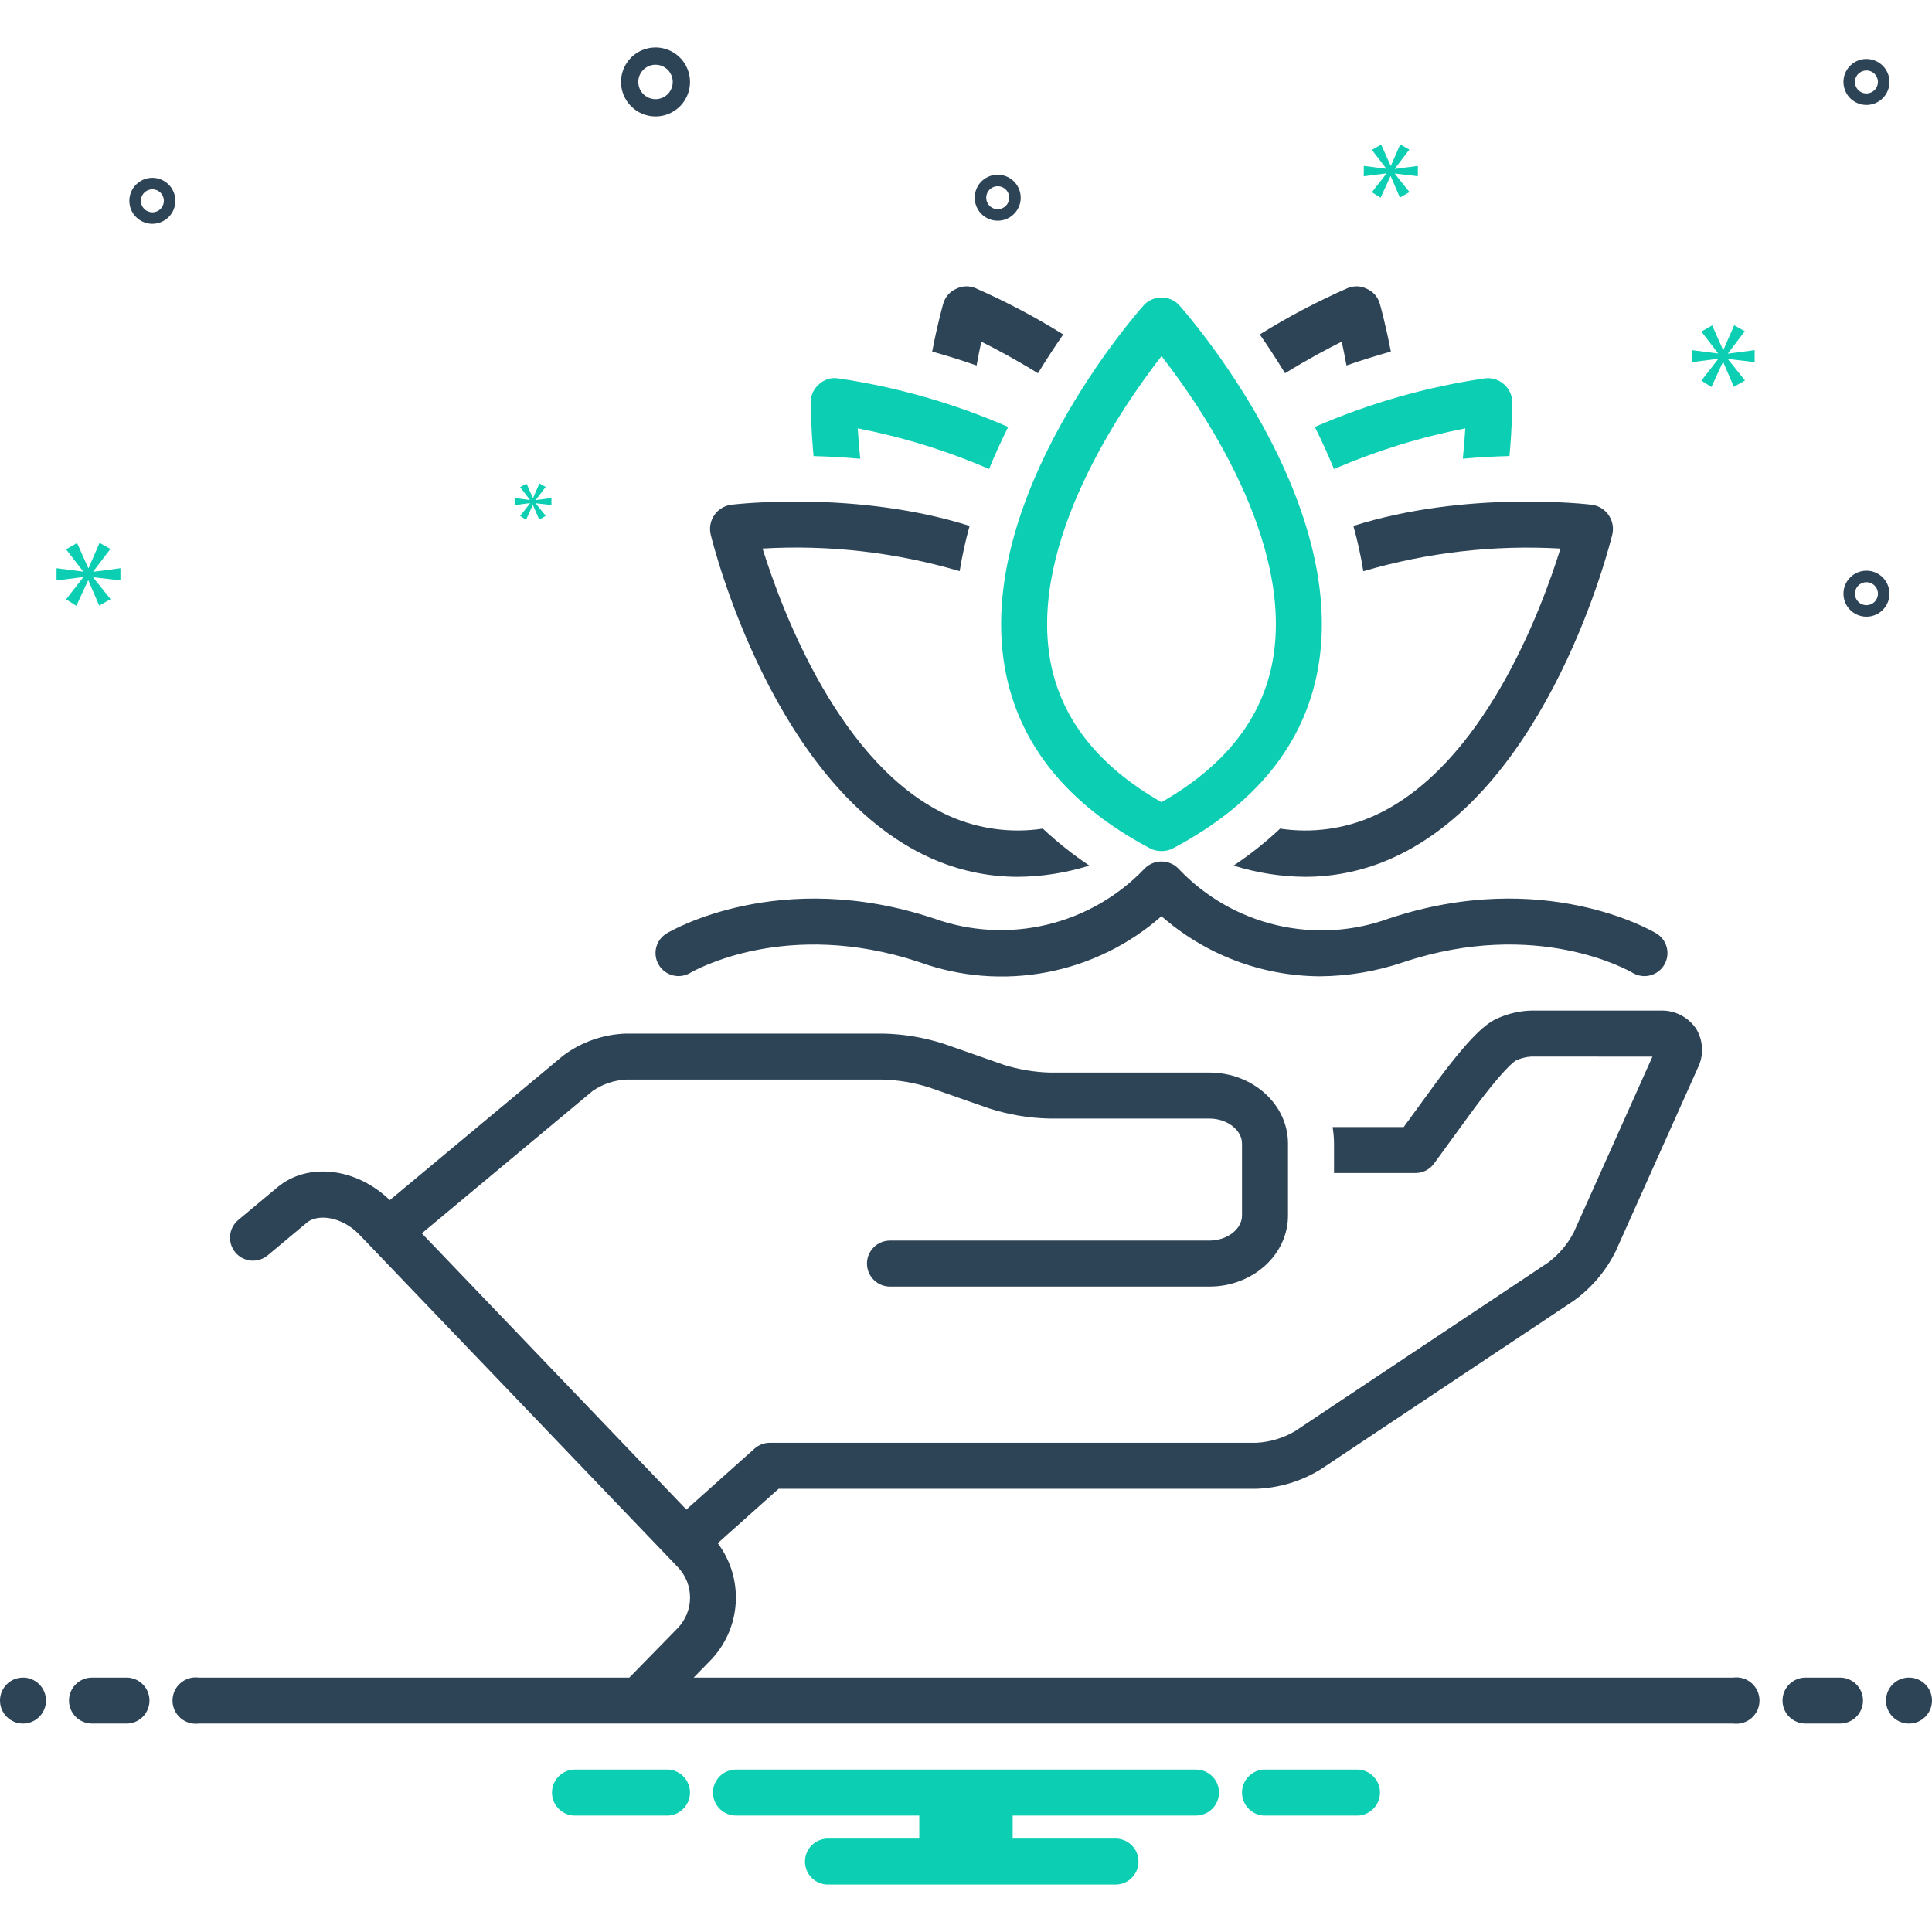
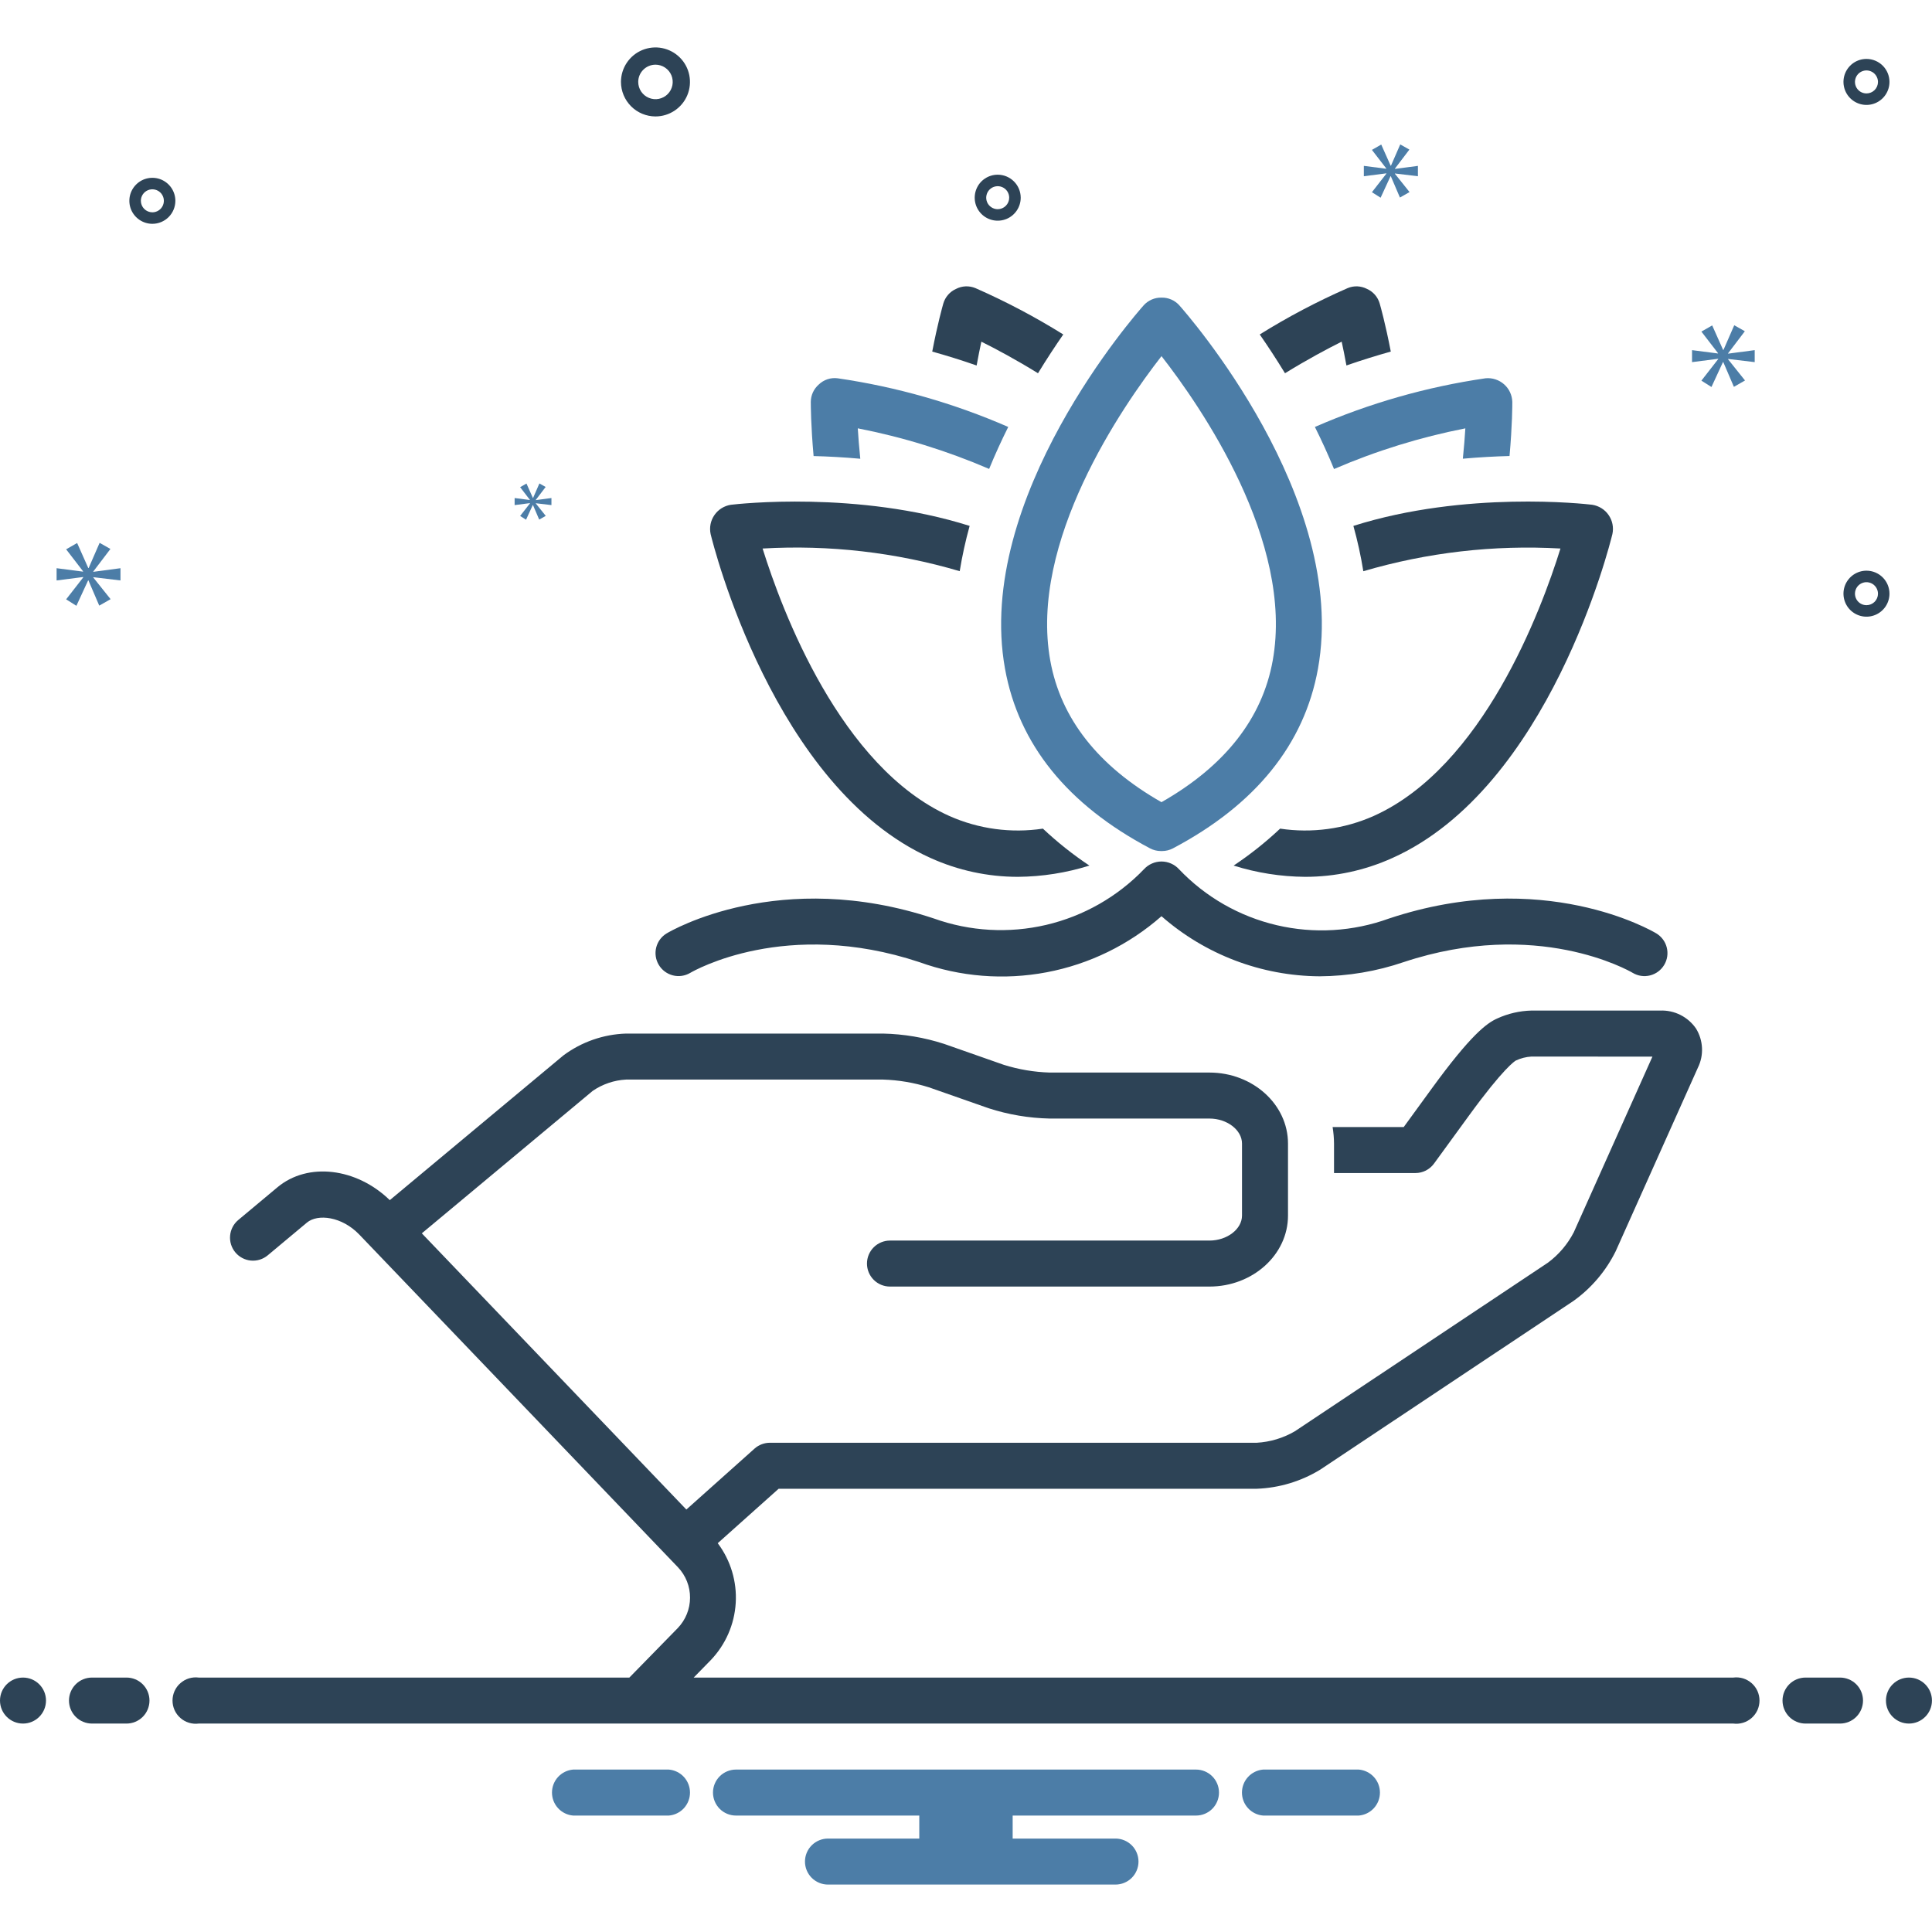
<svg xmlns="http://www.w3.org/2000/svg" width="78" height="78" viewBox="0 0 78 78" fill="none">
-   <path d="M29.508 20.379C29.375 20.398 29.247 20.445 29.132 20.517C29.017 20.588 28.919 20.681 28.842 20.792C28.765 20.903 28.712 21.029 28.685 21.161C28.659 21.293 28.66 21.43 28.688 21.561C28.789 21.978 31.235 31.795 37.565 34.638C38.675 35.141 39.88 35.401 41.099 35.4C42.076 35.392 43.047 35.239 43.98 34.946C43.314 34.502 42.686 34.003 42.103 33.454C40.822 33.646 39.513 33.47 38.329 32.945C33.924 30.97 31.564 24.637 30.786 22.145C33.472 21.989 36.164 22.298 38.744 23.059C38.844 22.443 38.978 21.833 39.145 21.232C34.62 19.801 29.791 20.345 29.508 20.379Z" fill="#2D4356" />
-   <path d="M55.459 32.943C54.275 33.47 52.964 33.647 51.682 33.454C51.099 34.003 50.471 34.502 49.805 34.946C50.738 35.239 51.709 35.392 52.687 35.4C53.905 35.401 55.11 35.141 56.22 34.638C62.55 31.795 64.996 21.978 65.097 21.561C65.126 21.43 65.126 21.293 65.1 21.161C65.074 21.029 65.02 20.903 64.943 20.792C64.867 20.682 64.768 20.588 64.653 20.517C64.538 20.445 64.41 20.398 64.277 20.379C63.994 20.345 59.165 19.801 54.64 21.232C54.808 21.834 54.942 22.445 55.041 23.062C57.622 22.303 60.314 21.993 63 22.146C62.225 24.637 59.87 30.962 55.459 32.943Z" fill="#2D4356" />
-   <path d="M46.891 12.016C46.756 12.013 46.622 12.039 46.498 12.093C46.375 12.146 46.264 12.226 46.174 12.326C45.894 12.64 39.33 20.096 40.575 26.998C41.125 30.049 43.096 32.489 46.433 34.252C46.567 34.322 46.715 34.359 46.867 34.359H46.918C47.069 34.359 47.218 34.322 47.352 34.252C50.689 32.489 52.66 30.049 53.21 26.998C54.455 20.096 47.891 12.64 47.611 12.326C47.521 12.225 47.409 12.145 47.285 12.092C47.16 12.038 47.026 12.012 46.891 12.016ZM51.383 26.669C50.961 29.007 49.451 30.929 46.892 32.386C44.335 30.929 42.826 29.009 42.403 26.673C41.534 21.868 45.312 16.409 46.893 14.378C48.475 16.406 52.251 21.855 51.383 26.669Z" fill="#0BCEB2" />
-   <path d="M26.596 38.953C26.721 39.164 26.926 39.317 27.164 39.378C27.402 39.439 27.654 39.403 27.866 39.278C28.022 39.187 31.74 37.058 37.118 38.844C38.764 39.438 40.54 39.579 42.259 39.253C43.978 38.927 45.578 38.146 46.892 36.99C48.66 38.54 50.926 39.401 53.276 39.416C54.429 39.409 55.574 39.216 56.666 38.844C62.046 37.057 65.763 39.187 65.915 39.276C66.127 39.403 66.379 39.44 66.618 39.38C66.857 39.32 67.062 39.167 67.188 38.956C67.315 38.745 67.352 38.492 67.292 38.254C67.233 38.015 67.08 37.81 66.869 37.683C66.686 37.573 62.303 35.015 56.081 37.081C54.627 37.611 53.05 37.705 51.544 37.352C50.037 36.999 48.666 36.214 47.6 35.093C47.51 34.995 47.401 34.916 47.279 34.862C47.157 34.809 47.026 34.781 46.892 34.781C46.759 34.781 46.628 34.809 46.506 34.862C46.384 34.916 46.275 34.995 46.185 35.093C45.114 36.206 43.743 36.987 42.238 37.339C40.733 37.692 39.159 37.603 37.704 37.081C31.482 35.015 27.099 37.573 26.916 37.683C26.705 37.809 26.553 38.014 26.493 38.252C26.433 38.49 26.47 38.742 26.596 38.953Z" fill="#2D4356" />
-   <path d="M38.594 11.665C38.471 11.72 38.361 11.801 38.273 11.903C38.185 12.005 38.12 12.125 38.082 12.254C38.052 12.359 37.848 13.083 37.635 14.194C38.196 14.351 38.799 14.536 39.427 14.756C39.493 14.394 39.559 14.069 39.618 13.794C40.202 14.085 41.007 14.514 41.905 15.069C42.255 14.496 42.601 13.97 42.925 13.503C41.789 12.795 40.604 12.17 39.379 11.632C39.254 11.58 39.118 11.556 38.983 11.561C38.847 11.567 38.715 11.602 38.594 11.665Z" fill="#2D4356" />
-   <path d="M55.191 11.664C55.07 11.602 54.938 11.567 54.803 11.561C54.667 11.556 54.533 11.58 54.408 11.632C53.182 12.17 51.997 12.795 50.861 13.503C51.186 13.97 51.531 14.496 51.881 15.069C52.78 14.514 53.585 14.085 54.169 13.794C54.229 14.069 54.295 14.393 54.361 14.755C54.989 14.536 55.591 14.351 56.152 14.194C55.938 13.083 55.734 12.359 55.704 12.254C55.667 12.124 55.602 12.004 55.513 11.902C55.424 11.8 55.314 11.719 55.191 11.664Z" fill="#2D4356" />
-   <path d="M33.051 15.528C32.952 15.614 32.872 15.721 32.817 15.841C32.762 15.961 32.733 16.092 32.733 16.224C32.732 16.34 32.734 17.176 32.845 18.413C33.429 18.428 34.062 18.462 34.73 18.522C34.682 18.054 34.65 17.636 34.629 17.293C36.451 17.648 38.228 18.198 39.932 18.933C40.172 18.346 40.432 17.78 40.703 17.238C38.504 16.279 36.187 15.618 33.813 15.273C33.675 15.255 33.535 15.269 33.403 15.313C33.271 15.357 33.151 15.431 33.051 15.528Z" fill="#0BCEB2" />
-   <path d="M59.974 15.272C57.6 15.618 55.283 16.279 53.084 17.238C53.355 17.782 53.616 18.348 53.856 18.936C55.56 18.202 57.337 17.651 59.158 17.294C59.137 17.637 59.105 18.053 59.058 18.52C59.726 18.459 60.358 18.426 60.942 18.411C61.053 17.175 61.055 16.34 61.054 16.224C61.05 16.089 61.018 15.957 60.961 15.834C60.904 15.712 60.822 15.603 60.72 15.514C60.619 15.425 60.501 15.358 60.372 15.316C60.244 15.274 60.108 15.26 59.974 15.272Z" fill="#0BCEB2" />
-   <path d="M26.465 4.701C26.741 4.701 27.01 4.619 27.239 4.466C27.468 4.313 27.646 4.096 27.752 3.841C27.857 3.587 27.885 3.306 27.831 3.036C27.777 2.766 27.645 2.518 27.45 2.323C27.255 2.128 27.007 1.996 26.737 1.942C26.467 1.888 26.187 1.916 25.932 2.021C25.678 2.127 25.46 2.305 25.307 2.534C25.154 2.763 25.072 3.033 25.072 3.308C25.073 3.677 25.22 4.031 25.481 4.292C25.742 4.554 26.096 4.7 26.465 4.701ZM26.465 2.612C26.603 2.612 26.738 2.652 26.852 2.729C26.967 2.805 27.056 2.914 27.108 3.042C27.161 3.169 27.175 3.309 27.148 3.444C27.121 3.579 27.055 3.703 26.958 3.8C26.86 3.898 26.736 3.964 26.601 3.991C26.466 4.018 26.326 4.004 26.199 3.951C26.071 3.899 25.963 3.809 25.886 3.695C25.809 3.58 25.769 3.446 25.769 3.308C25.769 3.123 25.842 2.946 25.973 2.816C26.103 2.685 26.28 2.612 26.465 2.612Z" fill="#2D4356" />
+   <path d="M29.51 20.379C29.377 20.399 29.249 20.446 29.134 20.517C29.02 20.588 28.921 20.682 28.844 20.793C28.767 20.904 28.714 21.029 28.687 21.161C28.661 21.294 28.662 21.43 28.69 21.562C28.791 21.978 31.237 31.795 37.567 34.638C38.677 35.141 39.882 35.401 41.1 35.4C42.078 35.392 43.05 35.239 43.982 34.946C43.316 34.502 42.688 34.003 42.105 33.454C40.824 33.647 39.515 33.47 38.331 32.945C33.926 30.97 31.566 24.637 30.788 22.145C33.474 21.989 36.166 22.299 38.746 23.06C38.846 22.444 38.98 21.834 39.147 21.232C34.622 19.802 29.793 20.345 29.51 20.379Z" fill="#2D4356" />
+   <path d="M55.459 32.943C54.275 33.469 52.964 33.647 51.682 33.454C51.099 34.003 50.471 34.502 49.805 34.946C50.738 35.239 51.709 35.392 52.687 35.4C53.905 35.401 55.11 35.141 56.22 34.637C62.55 31.794 64.996 21.978 65.097 21.561C65.126 21.429 65.126 21.293 65.1 21.161C65.074 21.028 65.02 20.903 64.943 20.792C64.867 20.681 64.768 20.587 64.653 20.516C64.538 20.445 64.41 20.398 64.277 20.378C63.994 20.344 59.165 19.801 54.64 21.232C54.808 21.834 54.942 22.445 55.041 23.062C57.622 22.303 60.314 21.992 63 22.145C62.225 24.637 59.87 30.962 55.459 32.943Z" fill="#2D4356" />
+   <path d="M46.891 12.016C46.756 12.013 46.622 12.039 46.498 12.093C46.375 12.146 46.264 12.226 46.174 12.326C45.894 12.64 39.33 20.096 40.575 26.999C41.125 30.049 43.096 32.49 46.433 34.252C46.567 34.322 46.715 34.359 46.867 34.359H46.918C47.069 34.359 47.218 34.322 47.352 34.252C50.689 32.49 52.66 30.049 53.21 26.999C54.455 20.096 47.891 12.64 47.611 12.326C47.521 12.225 47.409 12.145 47.285 12.092C47.16 12.038 47.026 12.012 46.891 12.016ZM51.383 26.669C50.961 29.008 49.451 30.929 46.892 32.386C44.335 30.93 42.826 29.01 42.403 26.673C41.534 21.868 45.312 16.409 46.893 14.378C48.475 16.406 52.251 21.855 51.383 26.669Z" fill="#4C7DA7" />
+   <path d="M26.596 38.953C26.721 39.164 26.926 39.317 27.164 39.378C27.402 39.439 27.654 39.403 27.866 39.278C28.022 39.187 31.74 37.058 37.118 38.844C38.764 39.438 40.54 39.579 42.259 39.253C43.978 38.927 45.578 38.146 46.892 36.99C48.66 38.54 50.926 39.401 53.276 39.416C54.429 39.409 55.574 39.216 56.666 38.844C62.046 37.057 65.763 39.187 65.915 39.276C66.127 39.403 66.379 39.44 66.618 39.38C66.857 39.32 67.062 39.167 67.188 38.956C67.315 38.745 67.352 38.493 67.292 38.254C67.233 38.015 67.08 37.81 66.869 37.683C66.686 37.573 62.303 35.015 56.081 37.082C54.627 37.611 53.05 37.706 51.544 37.352C50.037 36.999 48.666 36.214 47.6 35.093C47.51 34.995 47.401 34.916 47.279 34.863C47.157 34.809 47.026 34.781 46.892 34.781C46.759 34.781 46.628 34.809 46.506 34.863C46.384 34.916 46.275 34.995 46.185 35.093C45.114 36.206 43.743 36.987 42.238 37.34C40.733 37.692 39.159 37.603 37.704 37.082C31.482 35.015 27.099 37.574 26.916 37.683C26.705 37.809 26.553 38.014 26.493 38.252C26.433 38.49 26.47 38.742 26.596 38.953Z" fill="#2D4356" />
+   <path d="M38.596 11.665C38.473 11.72 38.363 11.801 38.275 11.903C38.187 12.005 38.122 12.124 38.084 12.254C38.054 12.359 37.85 13.083 37.637 14.194C38.198 14.351 38.801 14.536 39.429 14.756C39.495 14.394 39.56 14.069 39.62 13.794C40.204 14.085 41.009 14.514 41.907 15.069C42.257 14.496 42.603 13.97 42.927 13.503C41.791 12.795 40.606 12.17 39.381 11.632C39.255 11.58 39.12 11.556 38.985 11.561C38.849 11.567 38.717 11.602 38.596 11.665Z" fill="#2D4356" />
+   <path d="M55.189 11.664C55.068 11.602 54.936 11.567 54.801 11.561C54.666 11.556 54.531 11.58 54.406 11.633C53.18 12.17 51.995 12.795 50.859 13.503C51.184 13.971 51.529 14.496 51.879 15.069C52.778 14.514 53.584 14.085 54.167 13.794C54.227 14.069 54.293 14.393 54.359 14.755C54.987 14.536 55.589 14.351 56.15 14.194C55.936 13.083 55.733 12.359 55.702 12.254C55.665 12.124 55.599 12.004 55.511 11.902C55.422 11.8 55.312 11.719 55.189 11.664Z" fill="#2D4356" />
+   <path d="M33.053 15.527C32.954 15.614 32.874 15.721 32.819 15.841C32.764 15.961 32.735 16.091 32.734 16.224C32.734 16.34 32.736 17.176 32.847 18.412C33.431 18.427 34.063 18.461 34.732 18.521C34.684 18.054 34.652 17.636 34.631 17.293C36.453 17.648 38.23 18.198 39.934 18.932C40.174 18.346 40.434 17.78 40.705 17.237C38.506 16.278 36.189 15.617 33.815 15.272C33.677 15.255 33.537 15.268 33.405 15.312C33.273 15.357 33.153 15.43 33.053 15.527Z" fill="#4C7DA7" />
+   <path d="M59.976 15.272C57.602 15.617 55.285 16.278 53.086 17.237C53.357 17.781 53.618 18.348 53.858 18.936C55.562 18.201 57.339 17.651 59.16 17.294C59.139 17.637 59.107 18.053 59.059 18.519C59.728 18.459 60.36 18.426 60.944 18.41C61.055 17.175 61.057 16.34 61.056 16.224C61.052 16.089 61.02 15.956 60.963 15.834C60.906 15.712 60.824 15.603 60.722 15.514C60.621 15.425 60.503 15.357 60.374 15.316C60.246 15.274 60.111 15.259 59.976 15.272Z" fill="#4C7DA7" />
+   <path d="M26.463 4.701C26.739 4.701 27.008 4.619 27.237 4.466C27.466 4.313 27.645 4.095 27.75 3.841C27.855 3.586 27.883 3.306 27.829 3.036C27.776 2.766 27.643 2.518 27.448 2.323C27.253 2.128 27.005 1.996 26.735 1.942C26.465 1.888 26.185 1.916 25.93 2.021C25.676 2.126 25.458 2.305 25.305 2.534C25.152 2.763 25.07 3.032 25.07 3.308C25.071 3.677 25.218 4.031 25.479 4.292C25.74 4.553 26.094 4.7 26.463 4.701ZM26.463 2.611C26.601 2.611 26.736 2.652 26.85 2.729C26.965 2.805 27.054 2.914 27.107 3.041C27.159 3.169 27.173 3.309 27.146 3.444C27.119 3.579 27.053 3.703 26.956 3.8C26.858 3.898 26.734 3.964 26.599 3.991C26.464 4.018 26.324 4.004 26.197 3.951C26.069 3.899 25.961 3.809 25.884 3.695C25.808 3.58 25.767 3.446 25.767 3.308C25.767 3.123 25.84 2.946 25.971 2.816C26.102 2.685 26.279 2.612 26.463 2.611Z" fill="#2D4356" />
  <path d="M75.354 23.04C75.171 23.04 74.991 23.095 74.838 23.197C74.686 23.299 74.567 23.444 74.496 23.613C74.426 23.783 74.408 23.97 74.444 24.15C74.48 24.33 74.568 24.495 74.698 24.625C74.828 24.755 74.993 24.843 75.173 24.879C75.353 24.915 75.54 24.897 75.71 24.826C75.879 24.756 76.024 24.637 76.126 24.485C76.228 24.332 76.283 24.152 76.283 23.969C76.283 23.722 76.185 23.486 76.011 23.312C75.837 23.138 75.6 23.04 75.354 23.04ZM75.354 24.433C75.263 24.433 75.173 24.406 75.096 24.355C75.02 24.304 74.96 24.231 74.925 24.146C74.89 24.061 74.881 23.968 74.899 23.878C74.917 23.788 74.961 23.705 75.026 23.64C75.091 23.575 75.174 23.531 75.264 23.513C75.354 23.495 75.447 23.505 75.532 23.54C75.617 23.575 75.689 23.634 75.74 23.711C75.791 23.787 75.819 23.877 75.819 23.969C75.819 24.092 75.77 24.21 75.683 24.297C75.596 24.384 75.477 24.433 75.354 24.433Z" fill="#2D4356" />
-   <path d="M40.28 7.053C40.096 7.053 39.917 7.108 39.764 7.21C39.611 7.312 39.492 7.457 39.422 7.627C39.352 7.796 39.334 7.983 39.369 8.163C39.405 8.343 39.494 8.509 39.623 8.638C39.753 8.768 39.919 8.857 40.099 8.893C40.279 8.928 40.466 8.91 40.636 8.84C40.805 8.769 40.95 8.65 41.052 8.498C41.154 8.345 41.209 8.166 41.209 7.982C41.208 7.736 41.111 7.5 40.936 7.326C40.762 7.151 40.526 7.054 40.28 7.053ZM40.28 8.446C40.188 8.446 40.099 8.419 40.022 8.368C39.946 8.317 39.886 8.244 39.851 8.16C39.816 8.075 39.807 7.981 39.825 7.891C39.843 7.801 39.887 7.718 39.952 7.654C40.017 7.589 40.099 7.544 40.19 7.526C40.28 7.509 40.373 7.518 40.458 7.553C40.543 7.588 40.615 7.648 40.666 7.724C40.717 7.8 40.744 7.89 40.744 7.982C40.744 8.105 40.695 8.223 40.608 8.31C40.521 8.397 40.403 8.446 40.28 8.446Z" fill="#2D4356" />
-   <path d="M75.354 2.379C75.171 2.379 74.991 2.434 74.838 2.536C74.686 2.638 74.567 2.783 74.496 2.953C74.426 3.122 74.408 3.309 74.444 3.489C74.48 3.669 74.568 3.835 74.698 3.965C74.828 4.094 74.993 4.183 75.173 4.219C75.353 4.255 75.54 4.236 75.71 4.166C75.879 4.096 76.024 3.977 76.126 3.824C76.228 3.671 76.283 3.492 76.283 3.308C76.283 3.062 76.185 2.826 76.011 2.652C75.837 2.478 75.6 2.38 75.354 2.379ZM75.354 3.772C75.263 3.772 75.173 3.745 75.096 3.694C75.02 3.643 74.96 3.571 74.925 3.486C74.89 3.401 74.881 3.308 74.899 3.217C74.917 3.127 74.961 3.045 75.026 2.98C75.091 2.915 75.174 2.871 75.264 2.853C75.354 2.835 75.447 2.844 75.532 2.879C75.617 2.914 75.689 2.974 75.74 3.05C75.791 3.126 75.819 3.216 75.819 3.308C75.819 3.431 75.77 3.549 75.683 3.636C75.596 3.723 75.477 3.772 75.354 3.772Z" fill="#2D4356" />
-   <path d="M7.08 8.107C7.08 7.924 7.025 7.744 6.923 7.591C6.821 7.439 6.676 7.32 6.507 7.249C6.337 7.179 6.15 7.161 5.97 7.196C5.79 7.232 5.624 7.321 5.495 7.451C5.365 7.58 5.276 7.746 5.24 7.926C5.205 8.106 5.223 8.293 5.293 8.463C5.364 8.632 5.483 8.777 5.635 8.879C5.788 8.981 5.968 9.036 6.151 9.036C6.397 9.035 6.633 8.938 6.808 8.763C6.982 8.589 7.08 8.353 7.08 8.107ZM5.687 8.107C5.687 8.015 5.714 7.926 5.765 7.849C5.816 7.773 5.889 7.713 5.974 7.678C6.058 7.643 6.152 7.634 6.242 7.652C6.332 7.67 6.415 7.714 6.48 7.779C6.544 7.844 6.589 7.927 6.607 8.017C6.625 8.107 6.615 8.2 6.58 8.285C6.545 8.37 6.486 8.442 6.409 8.493C6.333 8.544 6.243 8.571 6.151 8.571C6.028 8.571 5.91 8.522 5.823 8.435C5.736 8.348 5.687 8.23 5.687 8.107Z" fill="#2D4356" />
-   <path d="M3.766 23.071L4.456 22.163L4.02 21.916L3.577 22.932H3.562L3.112 21.923L2.668 22.177L3.352 23.063V23.078L2.283 22.94V23.434L3.358 23.296V23.31L2.668 24.197L3.082 24.458L3.555 23.434H3.569L4.005 24.451L4.463 24.189L3.766 23.318V23.303L4.862 23.434V22.94L3.766 23.085V23.071Z" fill="#0BCEB2" />
-   <path d="M21.397 20.321L20.999 20.831L21.238 20.982L21.509 20.392H21.518L21.769 20.977L22.033 20.827L21.631 20.325V20.317L22.263 20.392V20.107L21.631 20.191V20.183L22.029 19.66L21.777 19.518L21.522 20.103H21.514L21.255 19.522L20.999 19.668L21.392 20.179V20.187L20.777 20.107V20.392L21.397 20.312V20.321Z" fill="#0BCEB2" />
-   <path d="M70.84 14.62V14.136L69.765 14.278V14.264L70.442 13.373L70.014 13.131L69.579 14.128H69.565L69.124 13.138L68.689 13.387L69.358 14.257V14.271L68.311 14.136V14.62L69.365 14.485V14.499L68.689 15.368L69.094 15.625L69.558 14.62H69.572L70 15.618L70.449 15.361L69.765 14.506V14.492L70.84 14.62Z" fill="#0BCEB2" />
-   <path d="M56.315 6.808L56.899 6.039L56.53 5.831L56.155 6.691H56.143L55.762 5.837L55.386 6.052L55.965 6.802V6.814L55.06 6.697V7.115L55.971 6.999V7.011L55.386 7.761L55.737 7.982L56.137 7.115H56.149L56.517 7.976L56.905 7.755L56.315 7.017V7.005L57.243 7.115V6.697L56.315 6.82V6.808Z" fill="#0BCEB2" />
+   <path d="M40.28 7.053C40.096 7.053 39.917 7.107 39.764 7.209C39.611 7.311 39.492 7.456 39.422 7.626C39.352 7.796 39.334 7.982 39.369 8.162C39.405 8.343 39.494 8.508 39.623 8.638C39.753 8.768 39.919 8.856 40.099 8.892C40.279 8.928 40.466 8.909 40.636 8.839C40.805 8.769 40.95 8.65 41.052 8.497C41.154 8.344 41.209 8.165 41.209 7.981C41.208 7.735 41.111 7.499 40.936 7.325C40.762 7.151 40.526 7.053 40.28 7.053ZM40.28 8.446C40.188 8.446 40.099 8.418 40.022 8.367C39.946 8.316 39.886 8.244 39.851 8.159C39.816 8.074 39.807 7.981 39.825 7.891C39.843 7.801 39.887 7.718 39.952 7.653C40.017 7.588 40.099 7.544 40.19 7.526C40.28 7.508 40.373 7.517 40.458 7.552C40.543 7.588 40.615 7.647 40.666 7.723C40.717 7.8 40.744 7.889 40.744 7.981C40.744 8.104 40.695 8.222 40.608 8.309C40.521 8.397 40.403 8.445 40.28 8.446Z" fill="#2D4356" />
+   <path d="M75.354 2.379C75.171 2.379 74.991 2.433 74.838 2.535C74.686 2.637 74.567 2.782 74.496 2.952C74.426 3.122 74.408 3.309 74.444 3.489C74.48 3.669 74.568 3.834 74.698 3.964C74.828 4.094 74.993 4.182 75.173 4.218C75.353 4.254 75.54 4.236 75.71 4.165C75.879 4.095 76.024 3.976 76.126 3.823C76.228 3.671 76.283 3.491 76.283 3.307C76.283 3.061 76.185 2.825 76.011 2.651C75.837 2.477 75.6 2.379 75.354 2.379ZM75.354 3.772C75.263 3.772 75.173 3.745 75.096 3.694C75.02 3.643 74.96 3.57 74.925 3.485C74.89 3.4 74.881 3.307 74.899 3.217C74.917 3.127 74.961 3.044 75.026 2.979C75.091 2.914 75.174 2.87 75.264 2.852C75.354 2.834 75.447 2.843 75.532 2.879C75.617 2.914 75.689 2.973 75.74 3.05C75.791 3.126 75.819 3.216 75.819 3.307C75.819 3.431 75.77 3.549 75.683 3.636C75.596 3.723 75.477 3.772 75.354 3.772Z" fill="#2D4356" />
+   <path d="M7.08 8.107C7.08 7.924 7.025 7.744 6.923 7.591C6.821 7.439 6.676 7.32 6.507 7.249C6.337 7.179 6.15 7.161 5.97 7.197C5.79 7.232 5.624 7.321 5.495 7.451C5.365 7.581 5.276 7.746 5.24 7.926C5.205 8.106 5.223 8.293 5.293 8.463C5.364 8.632 5.483 8.777 5.635 8.879C5.788 8.981 5.968 9.036 6.151 9.036C6.397 9.036 6.633 8.938 6.808 8.764C6.982 8.589 7.08 8.353 7.08 8.107ZM5.687 8.107C5.687 8.015 5.714 7.926 5.765 7.849C5.816 7.773 5.889 7.713 5.974 7.678C6.058 7.643 6.152 7.634 6.242 7.652C6.332 7.67 6.415 7.714 6.48 7.779C6.544 7.844 6.589 7.927 6.607 8.017C6.625 8.107 6.615 8.2 6.58 8.285C6.545 8.37 6.486 8.442 6.409 8.493C6.333 8.544 6.243 8.572 6.151 8.572C6.028 8.571 5.91 8.522 5.823 8.435C5.736 8.348 5.687 8.23 5.687 8.107Z" fill="#2D4356" />
+   <path d="M3.768 23.071L4.458 22.163L4.022 21.916L3.579 22.933H3.564L3.114 21.923L2.67 22.177L3.353 23.064V23.079L2.285 22.94V23.434L3.36 23.296V23.311L2.67 24.197L3.084 24.458L3.557 23.434H3.571L4.007 24.451L4.465 24.19L3.768 23.318V23.303L4.864 23.434V22.94L3.768 23.086V23.071Z" fill="#4C7DA7" />
+   <path d="M21.397 20.321L20.999 20.831L21.238 20.982L21.509 20.392H21.518L21.769 20.977L22.033 20.827L21.631 20.325V20.317L22.263 20.392V20.107L21.631 20.191V20.183L22.029 19.66L21.777 19.518L21.522 20.103H21.514L21.255 19.522L20.999 19.668L21.392 20.179V20.187L20.777 20.107V20.392L21.397 20.312V20.321Z" fill="#4C7DA7" />
+   <path d="M70.842 14.62V14.136L69.767 14.278V14.264L70.444 13.373L70.016 13.131L69.581 14.128H69.567L69.126 13.138L68.69 13.387L69.36 14.257V14.271L68.312 14.136V14.62L69.367 14.485V14.499L68.69 15.368L69.096 15.624L69.56 14.62H69.574L70.002 15.618L70.451 15.361L69.767 14.506V14.492L70.842 14.62Z" fill="#4C7DA7" />
+   <path d="M56.317 6.807L56.901 6.039L56.532 5.83L56.157 6.69H56.145L55.764 5.836L55.388 6.052L55.967 6.801V6.813L55.062 6.697V7.115L55.972 6.998V7.01L55.388 7.76L55.739 7.982L56.139 7.115H56.151L56.519 7.975L56.907 7.754L56.317 7.016V7.004L57.245 7.115V6.697L56.317 6.819V6.807Z" fill="#4C7DA7" />
  <path d="M0.929 69.585C1.441 69.585 1.857 69.169 1.857 68.656C1.857 68.143 1.441 67.728 0.929 67.728C0.416 67.728 0 68.143 0 68.656C0 69.169 0.416 69.585 0.929 69.585Z" fill="#2D4356" />
-   <path d="M5.107 67.728H3.714C3.467 67.728 3.231 67.826 3.057 68C2.883 68.174 2.785 68.41 2.785 68.656C2.785 68.903 2.883 69.139 3.057 69.313C3.231 69.487 3.467 69.585 3.714 69.585H5.107C5.353 69.585 5.589 69.487 5.763 69.313C5.937 69.139 6.035 68.903 6.035 68.656C6.035 68.41 5.937 68.174 5.763 68C5.589 67.826 5.353 67.728 5.107 67.728Z" fill="#2D4356" />
-   <path d="M74.286 67.728H72.893C72.647 67.728 72.411 67.826 72.237 68C72.063 68.174 71.965 68.41 71.965 68.656C71.965 68.903 72.063 69.139 72.237 69.313C72.411 69.487 72.647 69.585 72.893 69.585H74.286C74.532 69.585 74.769 69.487 74.943 69.313C75.117 69.139 75.215 68.903 75.215 68.656C75.215 68.41 75.117 68.174 74.943 68C74.769 67.826 74.532 67.728 74.286 67.728Z" fill="#2D4356" />
-   <path d="M77.071 69.585C77.584 69.585 78 69.169 78 68.656C78 68.143 77.584 67.728 77.071 67.728C76.558 67.728 76.143 68.143 76.143 68.656C76.143 69.169 76.558 69.585 77.071 69.585Z" fill="#2D4356" />
-   <path d="M54.857 71.442H51C50.766 71.461 50.548 71.567 50.39 71.739C50.231 71.911 50.143 72.136 50.143 72.371C50.143 72.605 50.231 72.83 50.39 73.002C50.548 73.174 50.766 73.28 51 73.299H54.857C55.09 73.28 55.308 73.174 55.467 73.002C55.626 72.83 55.714 72.605 55.714 72.371C55.714 72.136 55.626 71.911 55.467 71.739C55.308 71.567 55.09 71.461 54.857 71.442Z" fill="#0BCEB2" />
-   <path d="M27 71.442H23.142C22.909 71.461 22.691 71.567 22.532 71.739C22.373 71.911 22.285 72.136 22.285 72.371C22.285 72.605 22.373 72.83 22.532 73.002C22.691 73.174 22.909 73.28 23.142 73.299H27C27.233 73.28 27.451 73.174 27.61 73.002C27.768 72.83 27.857 72.605 27.857 72.371C27.857 72.136 27.768 71.911 27.61 71.739C27.451 71.567 27.233 71.461 27 71.442Z" fill="#0BCEB2" />
-   <path d="M48.285 71.442H29.714C29.468 71.442 29.231 71.54 29.057 71.714C28.883 71.888 28.785 72.124 28.785 72.371C28.785 72.617 28.883 72.853 29.057 73.027C29.231 73.201 29.468 73.299 29.714 73.299H37.114V74.228H33.428C33.182 74.228 32.946 74.326 32.771 74.5C32.597 74.674 32.499 74.91 32.499 75.156C32.499 75.403 32.597 75.639 32.771 75.813C32.946 75.987 33.182 76.085 33.428 76.085H45.035C45.281 76.085 45.518 75.987 45.692 75.813C45.866 75.639 45.964 75.403 45.964 75.156C45.964 74.91 45.866 74.674 45.692 74.5C45.518 74.326 45.281 74.228 45.035 74.228H40.884V73.299H48.285C48.531 73.299 48.768 73.201 48.942 73.027C49.116 72.853 49.214 72.617 49.214 72.371C49.214 72.124 49.116 71.888 48.942 71.714C48.768 71.54 48.531 71.442 48.285 71.442Z" fill="#0BCEB2" />
-   <path d="M69.978 67.728H28.006L28.691 67.027C29.292 66.402 29.651 65.583 29.703 64.718C29.756 63.852 29.498 62.996 28.977 62.302L31.436 60.105H50.738C51.645 60.072 52.529 59.806 53.303 59.332L63.524 52.523C64.25 52.004 64.836 51.313 65.231 50.513L68.547 43.108C68.67 42.859 68.728 42.583 68.714 42.306C68.701 42.03 68.618 41.761 68.473 41.525C68.312 41.291 68.095 41.102 67.842 40.975C67.589 40.848 67.308 40.788 67.024 40.799H61.83C61.352 40.811 60.883 40.919 60.449 41.118C60.022 41.306 59.375 41.788 57.806 43.944L56.672 45.501H53.801C53.837 45.722 53.856 45.945 53.858 46.169V47.358H57.145C57.291 47.358 57.435 47.324 57.566 47.258C57.696 47.191 57.809 47.095 57.895 46.977L59.308 45.037C60.707 43.115 61.16 42.838 61.198 42.817C61.396 42.723 61.611 42.669 61.83 42.656L66.713 42.659L63.536 49.754C63.286 50.236 62.93 50.654 62.495 50.977L52.274 57.786C51.806 58.059 51.28 58.217 50.738 58.248H31.082C30.854 58.248 30.634 58.332 30.463 58.484L27.71 60.944L17.03 49.793L23.93 44.041C24.328 43.768 24.793 43.611 25.275 43.585H35.65C36.279 43.604 36.903 43.709 37.503 43.898L39.911 44.742C40.709 45.001 41.541 45.141 42.379 45.159H48.828C49.541 45.159 50.143 45.621 50.143 46.169V49.076C50.143 49.623 49.541 50.085 48.828 50.085H35.931C35.685 50.085 35.448 50.183 35.274 50.357C35.1 50.531 35.002 50.767 35.002 51.013C35.002 51.26 35.1 51.496 35.274 51.67C35.448 51.844 35.685 51.942 35.931 51.942H48.828C50.577 51.942 52 50.656 52 49.076V46.169C52 44.588 50.577 43.302 48.828 43.302H42.379C41.75 43.283 41.127 43.178 40.526 42.99L38.118 42.145C37.321 41.887 36.489 41.746 35.65 41.728H25.275C24.362 41.757 23.479 42.065 22.746 42.61L15.737 48.452C14.392 47.146 12.428 46.909 11.202 47.933L9.619 49.255C9.43 49.413 9.312 49.64 9.29 49.885C9.268 50.13 9.344 50.374 9.502 50.563C9.66 50.752 9.887 50.871 10.132 50.893C10.377 50.914 10.621 50.838 10.81 50.68L12.392 49.359C12.826 48.997 13.802 49.108 14.509 49.846L27.376 63.28C27.689 63.612 27.862 64.051 27.859 64.507C27.857 64.963 27.679 65.401 27.363 65.729L25.409 67.728H8.023C7.891 67.71 7.756 67.722 7.629 67.76C7.501 67.799 7.384 67.865 7.284 67.953C7.183 68.04 7.103 68.149 7.048 68.27C6.993 68.391 6.965 68.523 6.965 68.656C6.965 68.79 6.993 68.921 7.048 69.043C7.103 69.164 7.183 69.272 7.284 69.36C7.384 69.448 7.501 69.513 7.629 69.552C7.756 69.591 7.891 69.602 8.023 69.585H69.978C70.11 69.602 70.245 69.591 70.372 69.552C70.499 69.513 70.617 69.448 70.717 69.36C70.817 69.272 70.898 69.164 70.953 69.043C71.007 68.921 71.036 68.79 71.036 68.656C71.036 68.523 71.007 68.391 70.953 68.27C70.898 68.149 70.817 68.04 70.717 67.953C70.617 67.865 70.499 67.799 70.372 67.76C70.245 67.722 70.11 67.71 69.978 67.728Z" fill="#2D4356" />
+   <path d="M5.107 67.728H3.714C3.467 67.728 3.231 67.825 3.057 67.999C2.883 68.174 2.785 68.41 2.785 68.656C2.785 68.902 2.883 69.139 3.057 69.313C3.231 69.487 3.467 69.585 3.714 69.585H5.107C5.353 69.585 5.589 69.487 5.763 69.313C5.937 69.139 6.035 68.902 6.035 68.656C6.035 68.41 5.937 68.174 5.763 67.999C5.589 67.825 5.353 67.728 5.107 67.728Z" fill="#2D4356" />
+   <path d="M74.286 67.728H72.893C72.647 67.728 72.411 67.825 72.237 67.999C72.063 68.174 71.965 68.41 71.965 68.656C71.965 68.902 72.063 69.139 72.237 69.313C72.411 69.487 72.647 69.585 72.893 69.585H74.286C74.532 69.585 74.769 69.487 74.943 69.313C75.117 69.139 75.215 68.902 75.215 68.656C75.215 68.41 75.117 68.174 74.943 67.999C74.769 67.825 74.532 67.728 74.286 67.728Z" fill="#2D4356" />
+   <path d="M77.069 69.585C77.582 69.585 77.998 69.169 77.998 68.656C77.998 68.143 77.582 67.728 77.069 67.728C76.556 67.728 76.141 68.143 76.141 68.656C76.141 69.169 76.556 69.585 77.069 69.585Z" fill="#2D4356" />
+   <path d="M54.855 71.442H50.998C50.764 71.461 50.547 71.567 50.388 71.739C50.229 71.911 50.141 72.137 50.141 72.371C50.141 72.605 50.229 72.831 50.388 73.003C50.547 73.175 50.764 73.281 50.998 73.299H54.855C55.088 73.281 55.306 73.175 55.465 73.003C55.624 72.831 55.712 72.605 55.712 72.371C55.712 72.137 55.624 71.911 55.465 71.739C55.306 71.567 55.088 71.461 54.855 71.442Z" fill="#4C7DA7" />
+   <path d="M27 71.442H23.142C22.909 71.461 22.691 71.567 22.532 71.739C22.373 71.911 22.285 72.137 22.285 72.371C22.285 72.605 22.373 72.831 22.532 73.003C22.691 73.175 22.909 73.281 23.142 73.299H27C27.233 73.281 27.451 73.175 27.61 73.003C27.768 72.831 27.857 72.605 27.857 72.371C27.857 72.137 27.768 71.911 27.61 71.739C27.451 71.567 27.233 71.461 27 71.442Z" fill="#4C7DA7" />
+   <path d="M48.285 71.442H29.714C29.468 71.442 29.231 71.54 29.057 71.714C28.883 71.888 28.785 72.125 28.785 72.371C28.785 72.617 28.883 72.853 29.057 73.028C29.231 73.202 29.468 73.299 29.714 73.299H37.114V74.228H33.428C33.182 74.228 32.946 74.326 32.771 74.5C32.597 74.674 32.499 74.91 32.499 75.157C32.499 75.403 32.597 75.639 32.771 75.813C32.946 75.987 33.182 76.085 33.428 76.085H45.035C45.281 76.085 45.518 75.987 45.692 75.813C45.866 75.639 45.964 75.403 45.964 75.157C45.964 74.91 45.866 74.674 45.692 74.5C45.518 74.326 45.281 74.228 45.035 74.228H40.884V73.299H48.285C48.531 73.299 48.768 73.202 48.942 73.028C49.116 72.853 49.214 72.617 49.214 72.371C49.214 72.125 49.116 71.888 48.942 71.714C48.768 71.54 48.531 71.442 48.285 71.442Z" fill="#4C7DA7" />
+   <path d="M69.978 67.728H28.006L28.691 67.028C29.292 66.402 29.651 65.584 29.703 64.718C29.756 63.852 29.498 62.996 28.977 62.303L31.436 60.105H50.738C51.645 60.072 52.529 59.806 53.303 59.332L63.524 52.523C64.25 52.004 64.836 51.313 65.231 50.513L68.547 43.108C68.67 42.859 68.728 42.584 68.714 42.307C68.701 42.03 68.618 41.761 68.473 41.525C68.312 41.291 68.095 41.102 67.842 40.975C67.589 40.848 67.308 40.788 67.024 40.799H61.83C61.352 40.811 60.883 40.919 60.449 41.118C60.022 41.306 59.375 41.788 57.806 43.944L56.672 45.502H53.801C53.837 45.722 53.856 45.945 53.858 46.169V47.359H57.145C57.291 47.359 57.435 47.324 57.566 47.258C57.696 47.191 57.809 47.095 57.895 46.977L59.308 45.037C60.707 43.115 61.16 42.838 61.198 42.817C61.396 42.723 61.611 42.669 61.83 42.656L66.713 42.659L63.536 49.754C63.286 50.236 62.93 50.654 62.495 50.977L52.274 57.786C51.806 58.059 51.28 58.217 50.738 58.248H31.082C30.854 58.248 30.634 58.332 30.463 58.484L27.71 60.944L17.03 49.793L23.93 44.041C24.328 43.769 24.793 43.611 25.275 43.585H35.65C36.279 43.604 36.903 43.71 37.503 43.898L39.911 44.742C40.709 45.001 41.541 45.141 42.379 45.159H48.828C49.541 45.159 50.143 45.622 50.143 46.169V49.076C50.143 49.623 49.541 50.085 48.828 50.085H35.931C35.685 50.085 35.448 50.183 35.274 50.357C35.1 50.531 35.002 50.767 35.002 51.014C35.002 51.26 35.1 51.496 35.274 51.67C35.448 51.844 35.685 51.942 35.931 51.942H48.828C50.577 51.942 52 50.656 52 49.076V46.169C52 44.588 50.577 43.302 48.828 43.302H42.379C41.75 43.283 41.127 43.178 40.526 42.99L38.118 42.145C37.321 41.887 36.489 41.746 35.65 41.728H25.275C24.362 41.757 23.479 42.065 22.746 42.61L15.737 48.453C14.392 47.146 12.428 46.909 11.202 47.933L9.619 49.255C9.43 49.413 9.312 49.64 9.29 49.885C9.268 50.13 9.344 50.374 9.502 50.563C9.66 50.752 9.887 50.871 10.132 50.893C10.377 50.915 10.621 50.838 10.81 50.68L12.392 49.359C12.826 48.997 13.802 49.108 14.509 49.846L27.376 63.28C27.689 63.612 27.862 64.051 27.859 64.507C27.857 64.963 27.679 65.401 27.363 65.73L25.409 67.728H8.023C7.891 67.711 7.756 67.722 7.629 67.76C7.501 67.799 7.384 67.865 7.284 67.953C7.183 68.04 7.103 68.149 7.048 68.27C6.993 68.391 6.965 68.523 6.965 68.656C6.965 68.79 6.993 68.921 7.048 69.043C7.103 69.164 7.183 69.272 7.284 69.36C7.384 69.448 7.501 69.514 7.629 69.552C7.756 69.591 7.891 69.602 8.023 69.585H69.978C70.11 69.602 70.245 69.591 70.372 69.552C70.499 69.514 70.617 69.448 70.717 69.36C70.817 69.272 70.898 69.164 70.953 69.043C71.007 68.921 71.036 68.79 71.036 68.656C71.036 68.523 71.007 68.391 70.953 68.27C70.898 68.149 70.817 68.04 70.717 67.953C70.617 67.865 70.499 67.799 70.372 67.76C70.245 67.722 70.11 67.711 69.978 67.728Z" fill="#2D4356" />
</svg>
